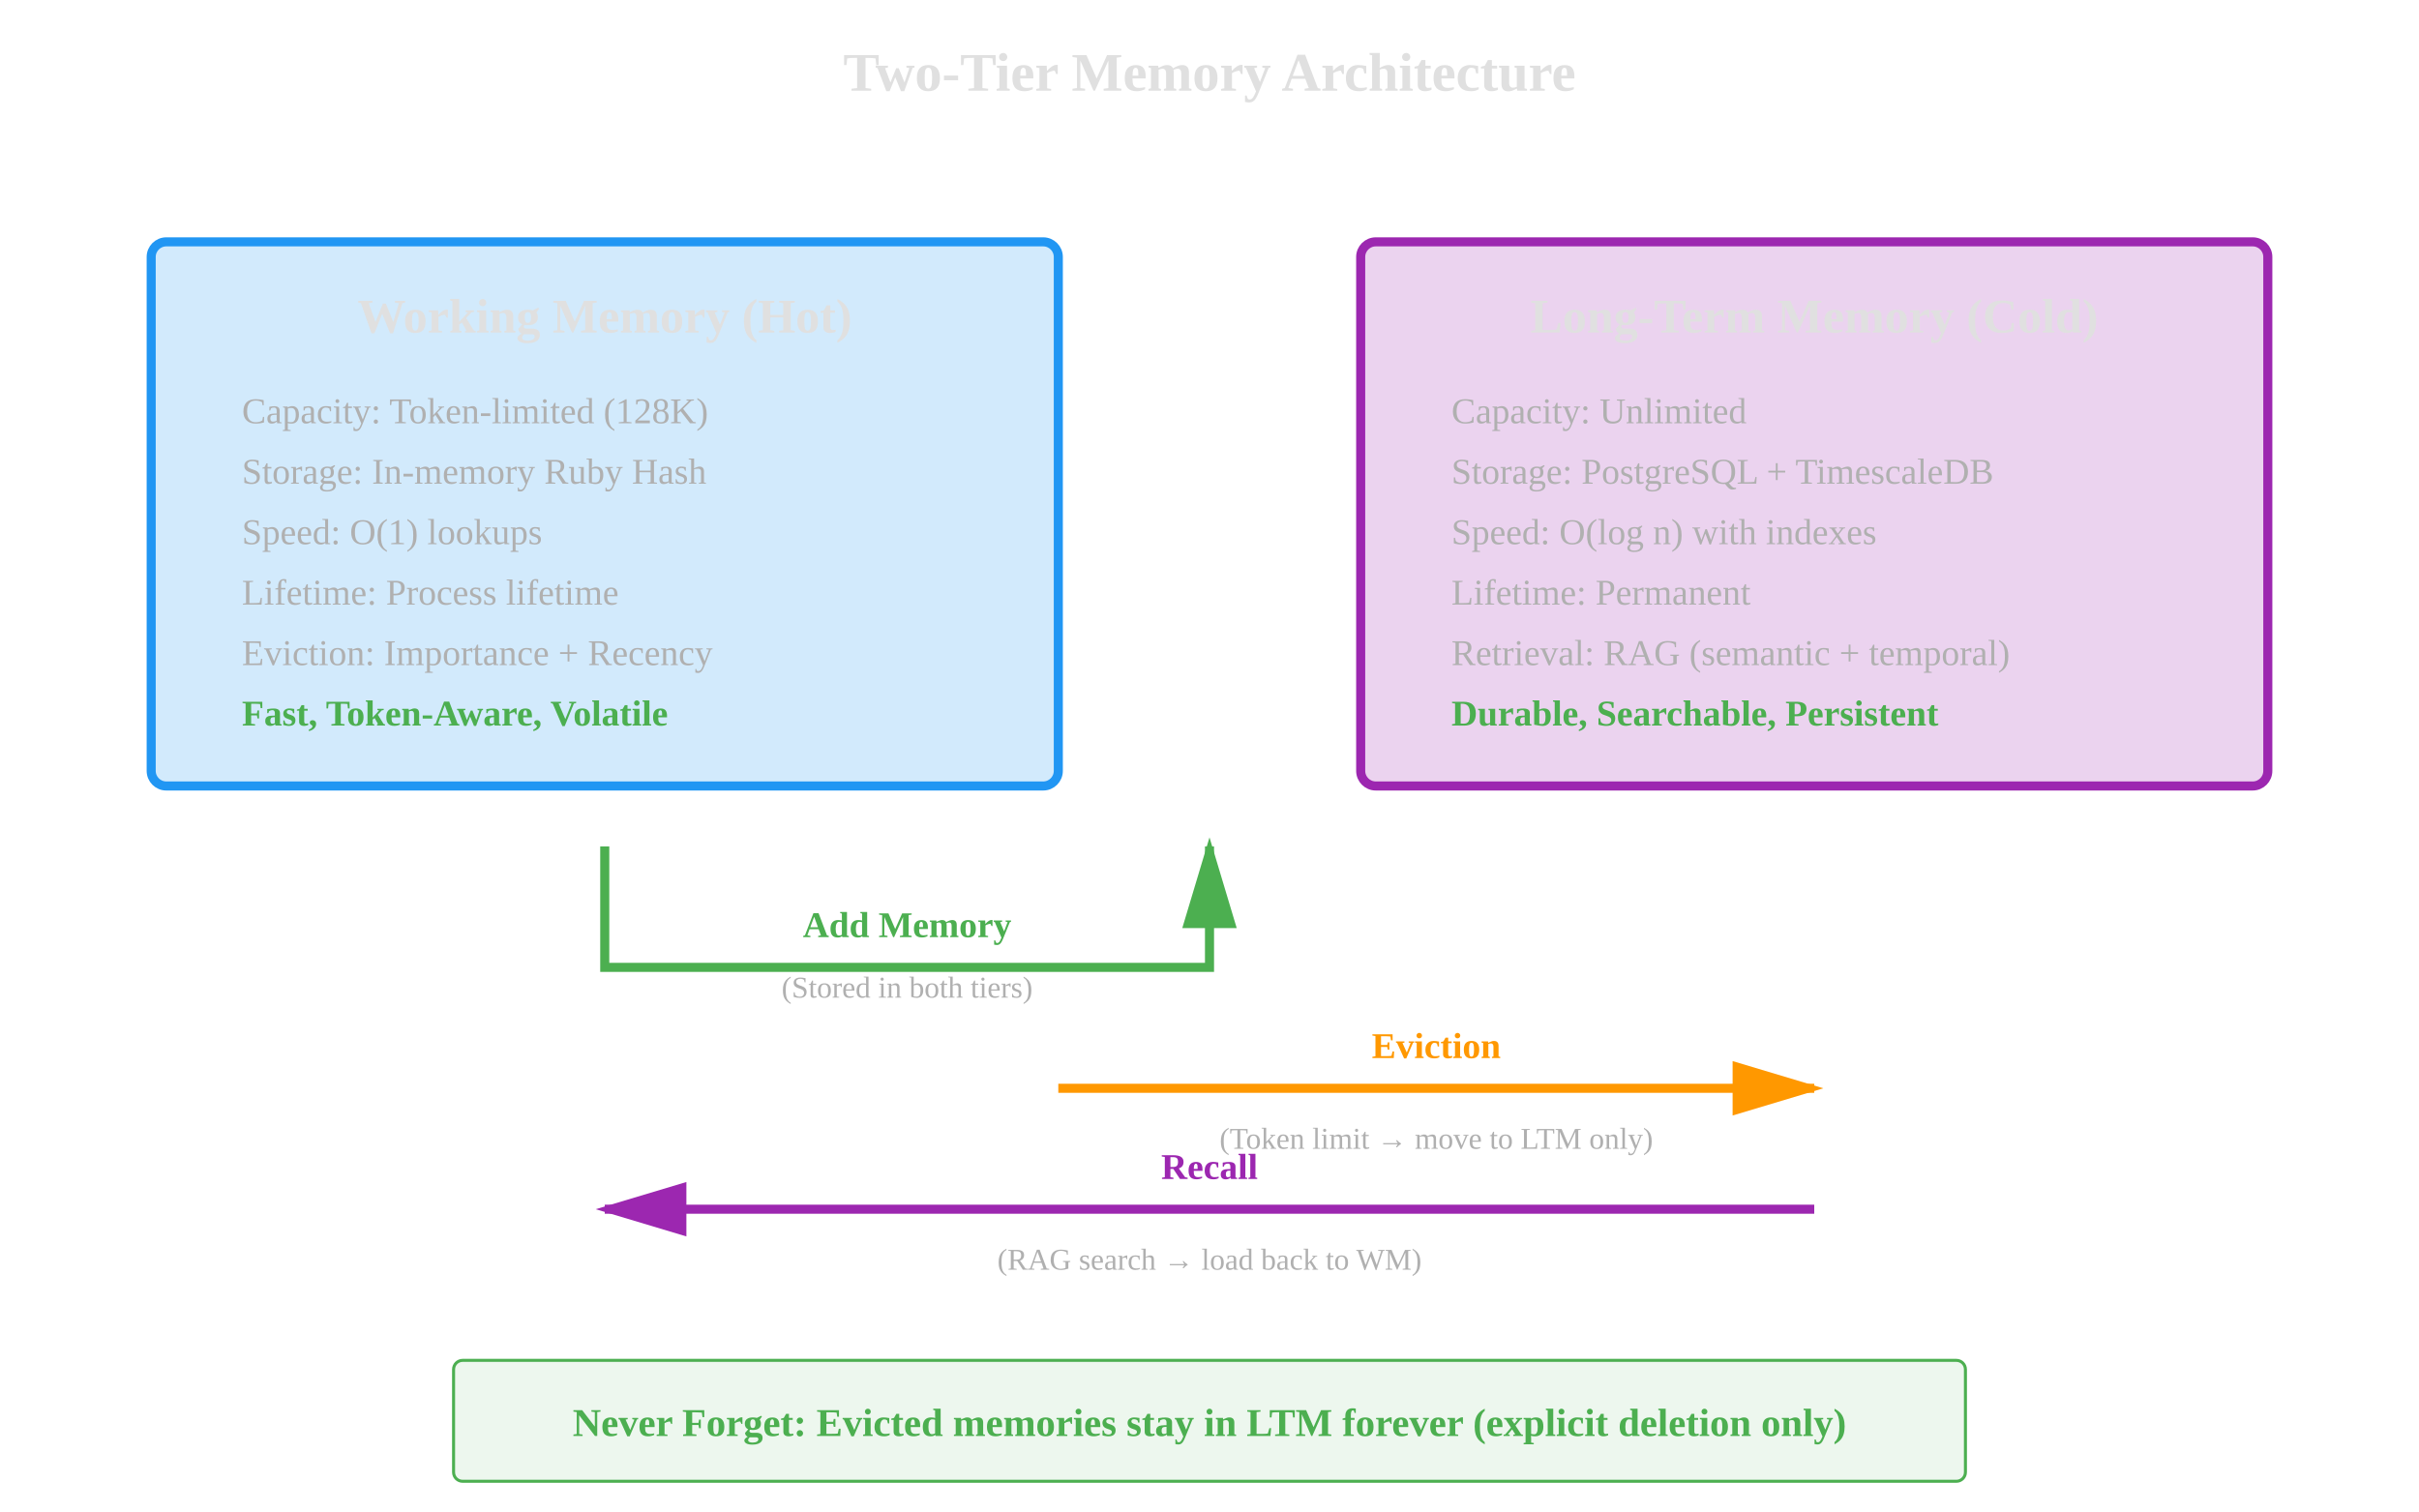
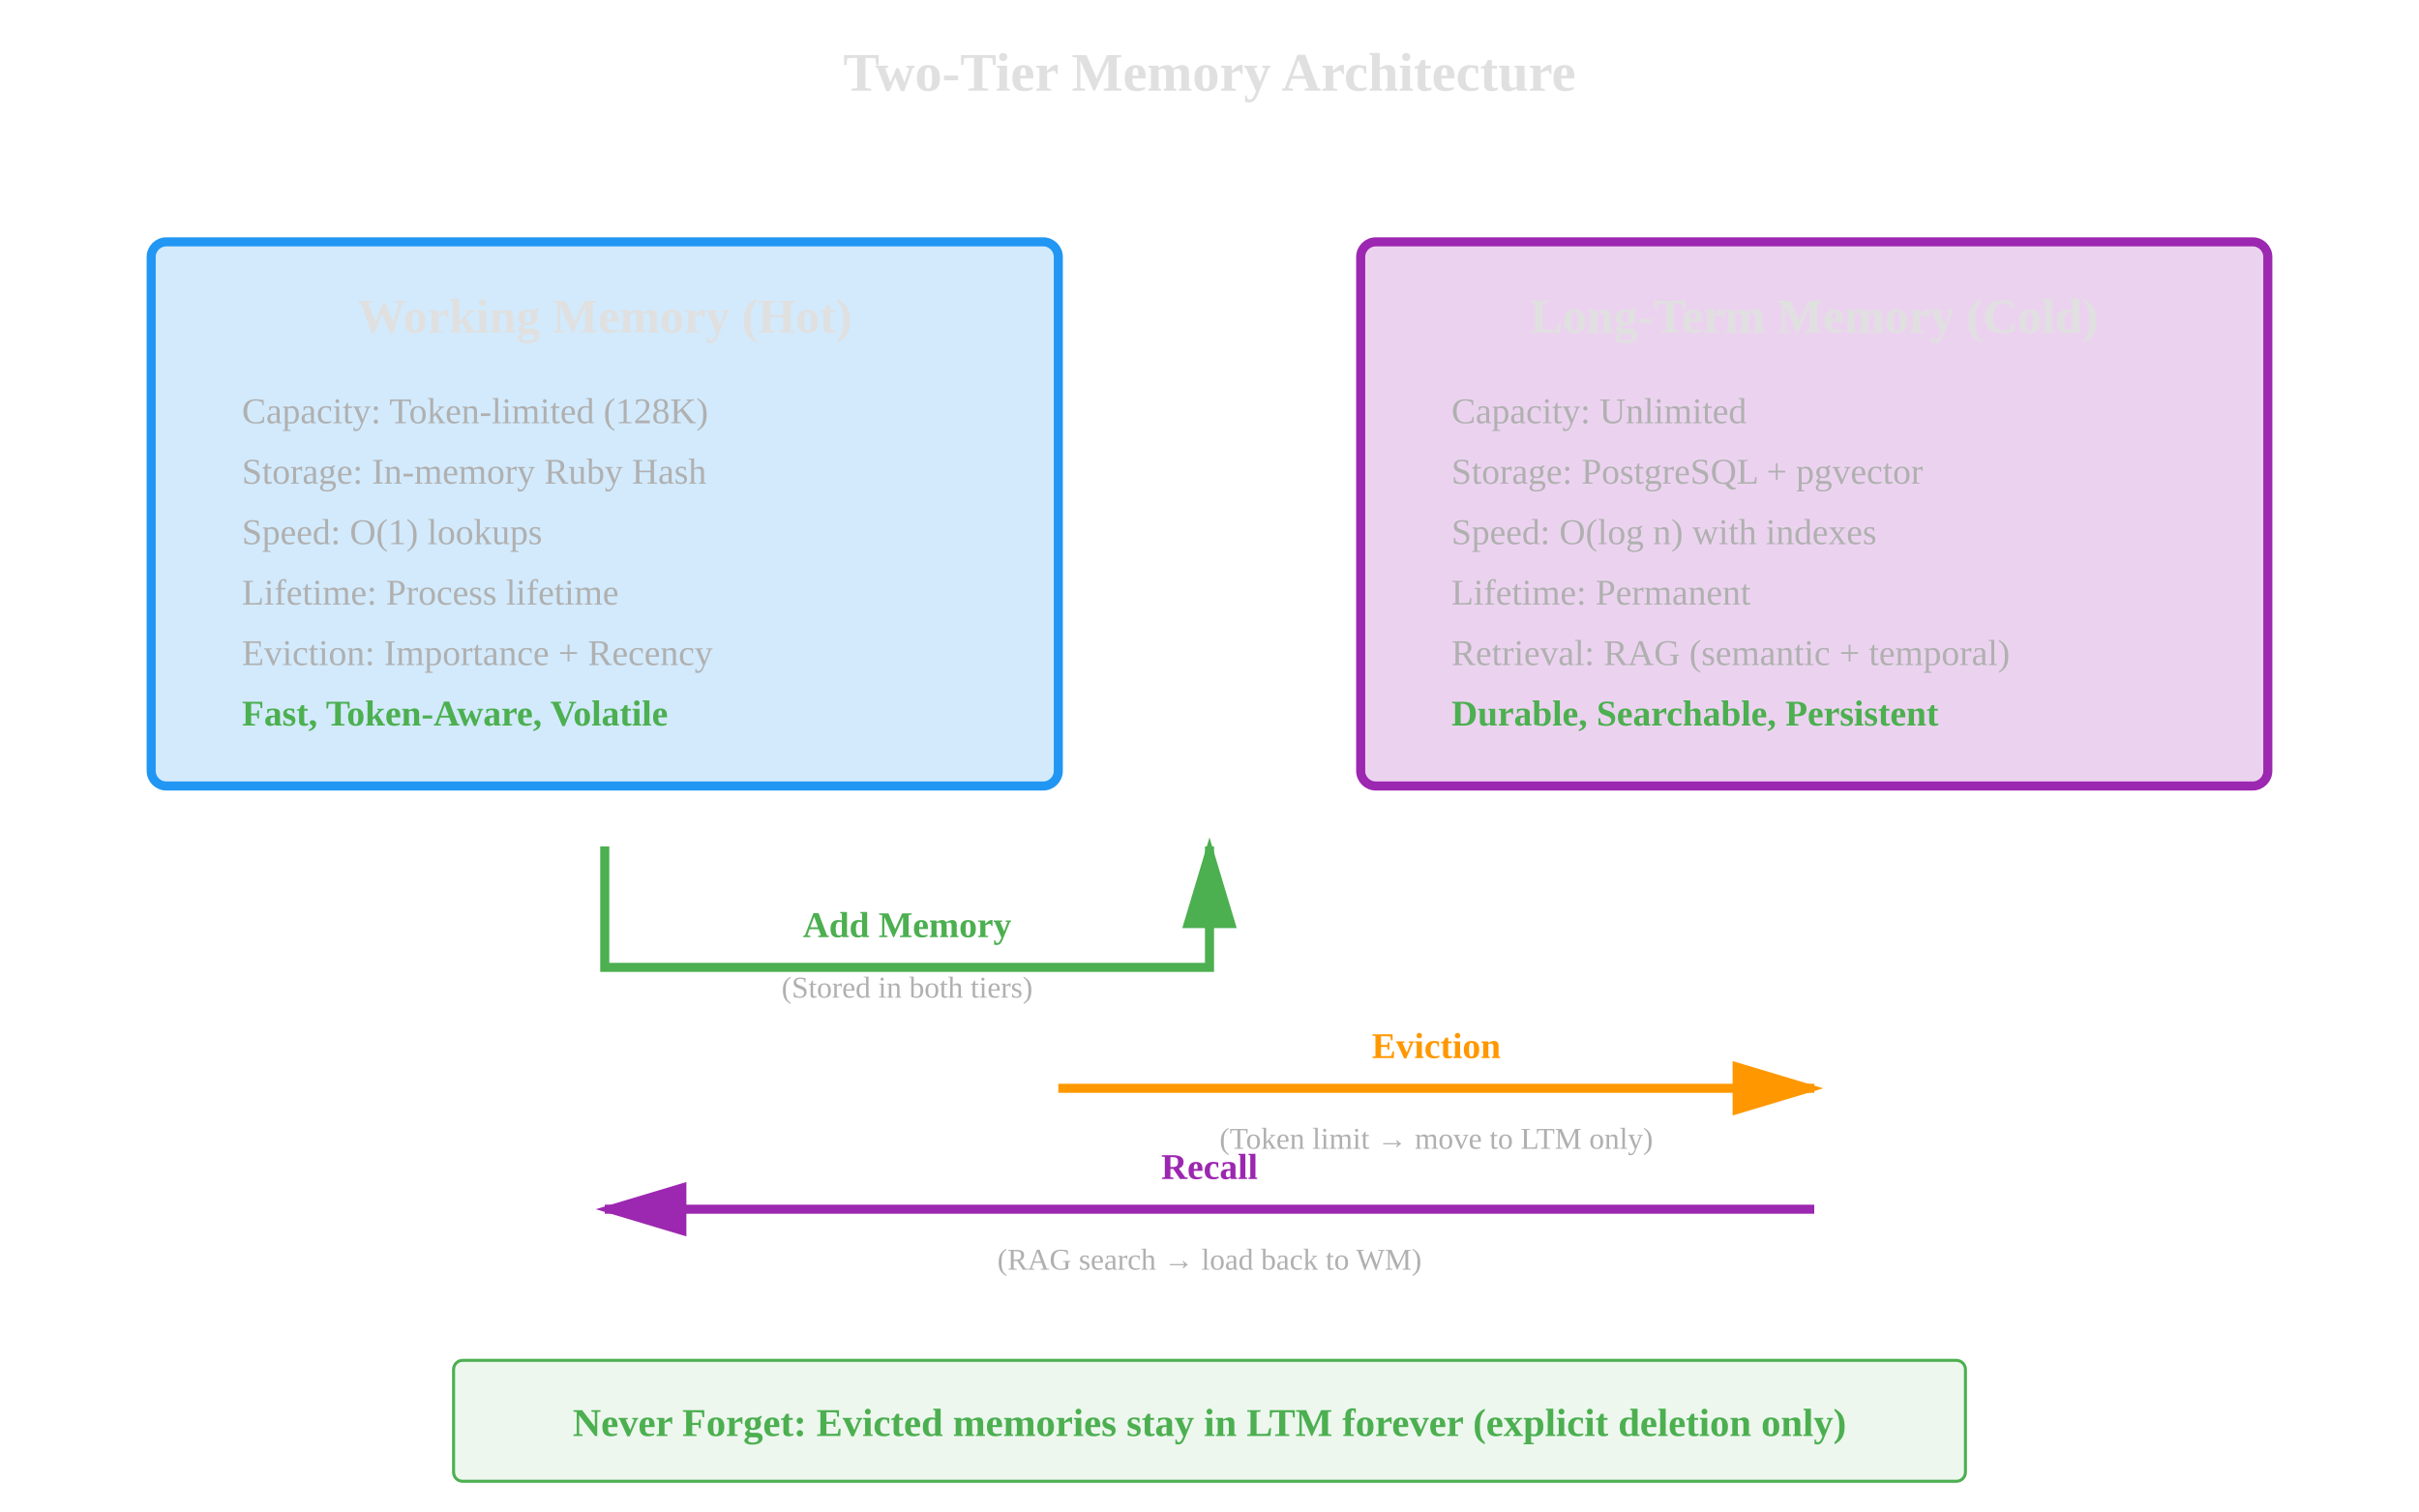
<svg xmlns="http://www.w3.org/2000/svg" viewBox="0 0 800 500" style="background: transparent;">
  <text x="400" y="30" text-anchor="middle" fill="#E0E0E0" font-size="18" font-weight="bold">Two-Tier Memory Architecture</text>
  <rect x="50" y="80" width="300" height="180" fill="rgba(33, 150, 243, 0.2)" stroke="#2196F3" stroke-width="3" rx="5" />
  <text x="200" y="110" text-anchor="middle" fill="#E0E0E0" font-size="16" font-weight="bold">Working Memory (Hot)</text>
  <text x="80" y="140" fill="#B0B0B0" font-size="12">Capacity: Token-limited (128K)</text>
  <text x="80" y="160" fill="#B0B0B0" font-size="12">Storage: In-memory Ruby Hash</text>
  <text x="80" y="180" fill="#B0B0B0" font-size="12">Speed: O(1) lookups</text>
  <text x="80" y="200" fill="#B0B0B0" font-size="12">Lifetime: Process lifetime</text>
  <text x="80" y="220" fill="#B0B0B0" font-size="12">Eviction: Importance + Recency</text>
  <text x="80" y="240" fill="#4CAF50" font-size="12" font-weight="bold">Fast, Token-Aware, Volatile</text>
  <rect x="450" y="80" width="300" height="180" fill="rgba(156, 39, 176, 0.2)" stroke="#9C27B0" stroke-width="3" rx="5" />
  <text x="600" y="110" text-anchor="middle" fill="#E0E0E0" font-size="16" font-weight="bold">Long-Term Memory (Cold)</text>
  <text x="480" y="140" fill="#B0B0B0" font-size="12">Capacity: Unlimited</text>
-   <text x="480" y="160" fill="#B0B0B0" font-size="12">Storage: PostgreSQL + TimescaleDB</text>
+   <text x="480" y="160" fill="#B0B0B0" font-size="12">Storage: PostgreSQL + pgvector</text>
  <text x="480" y="180" fill="#B0B0B0" font-size="12">Speed: O(log n) with indexes</text>
  <text x="480" y="200" fill="#B0B0B0" font-size="12">Lifetime: Permanent</text>
  <text x="480" y="220" fill="#B0B0B0" font-size="12">Retrieval: RAG (semantic + temporal)</text>
  <text x="480" y="240" fill="#4CAF50" font-size="12" font-weight="bold">Durable, Searchable, Persistent</text>
  <path d="M 200 280 L 200 320 L 400 320 L 400 280" stroke="#4CAF50" stroke-width="3" fill="none" marker-end="url(#arrow-green)" />
  <text x="300" y="310" text-anchor="middle" fill="#4CAF50" font-size="12" font-weight="bold">Add Memory</text>
  <text x="300" y="330" text-anchor="middle" fill="#B0B0B0" font-size="10">(Stored in both tiers)</text>
  <path d="M 350 360 L 600 360" stroke="#FF9800" stroke-width="3" marker-end="url(#arrow-orange)" />
  <text x="475" y="350" text-anchor="middle" fill="#FF9800" font-size="12" font-weight="bold">Eviction</text>
  <text x="475" y="380" text-anchor="middle" fill="#B0B0B0" font-size="10">(Token limit → move to LTM only)</text>
  <path d="M 600 400 L 200 400" stroke="#9C27B0" stroke-width="3" marker-end="url(#arrow-purple)" />
  <text x="400" y="390" text-anchor="middle" fill="#9C27B0" font-size="12" font-weight="bold">Recall</text>
  <text x="400" y="420" text-anchor="middle" fill="#B0B0B0" font-size="10">(RAG search → load back to WM)</text>
  <rect x="150" y="450" width="500" height="40" fill="rgba(76, 175, 80, 0.1)" stroke="#4CAF50" stroke-width="1" rx="3" />
  <text x="400" y="475" text-anchor="middle" fill="#4CAF50" font-size="13" font-weight="bold">Never Forget: Evicted memories stay in LTM forever (explicit deletion only)</text>
  <defs>
    <marker id="arrow-green" markerWidth="10" markerHeight="10" refX="9" refY="3" orient="auto">
      <polygon points="0 0, 10 3, 0 6" fill="#4CAF50" />
    </marker>
    <marker id="arrow-orange" markerWidth="10" markerHeight="10" refX="9" refY="3" orient="auto">
      <polygon points="0 0, 10 3, 0 6" fill="#FF9800" />
    </marker>
    <marker id="arrow-purple" markerWidth="10" markerHeight="10" refX="9" refY="3" orient="auto">
      <polygon points="0 0, 10 3, 0 6" fill="#9C27B0" />
    </marker>
  </defs>
</svg>
